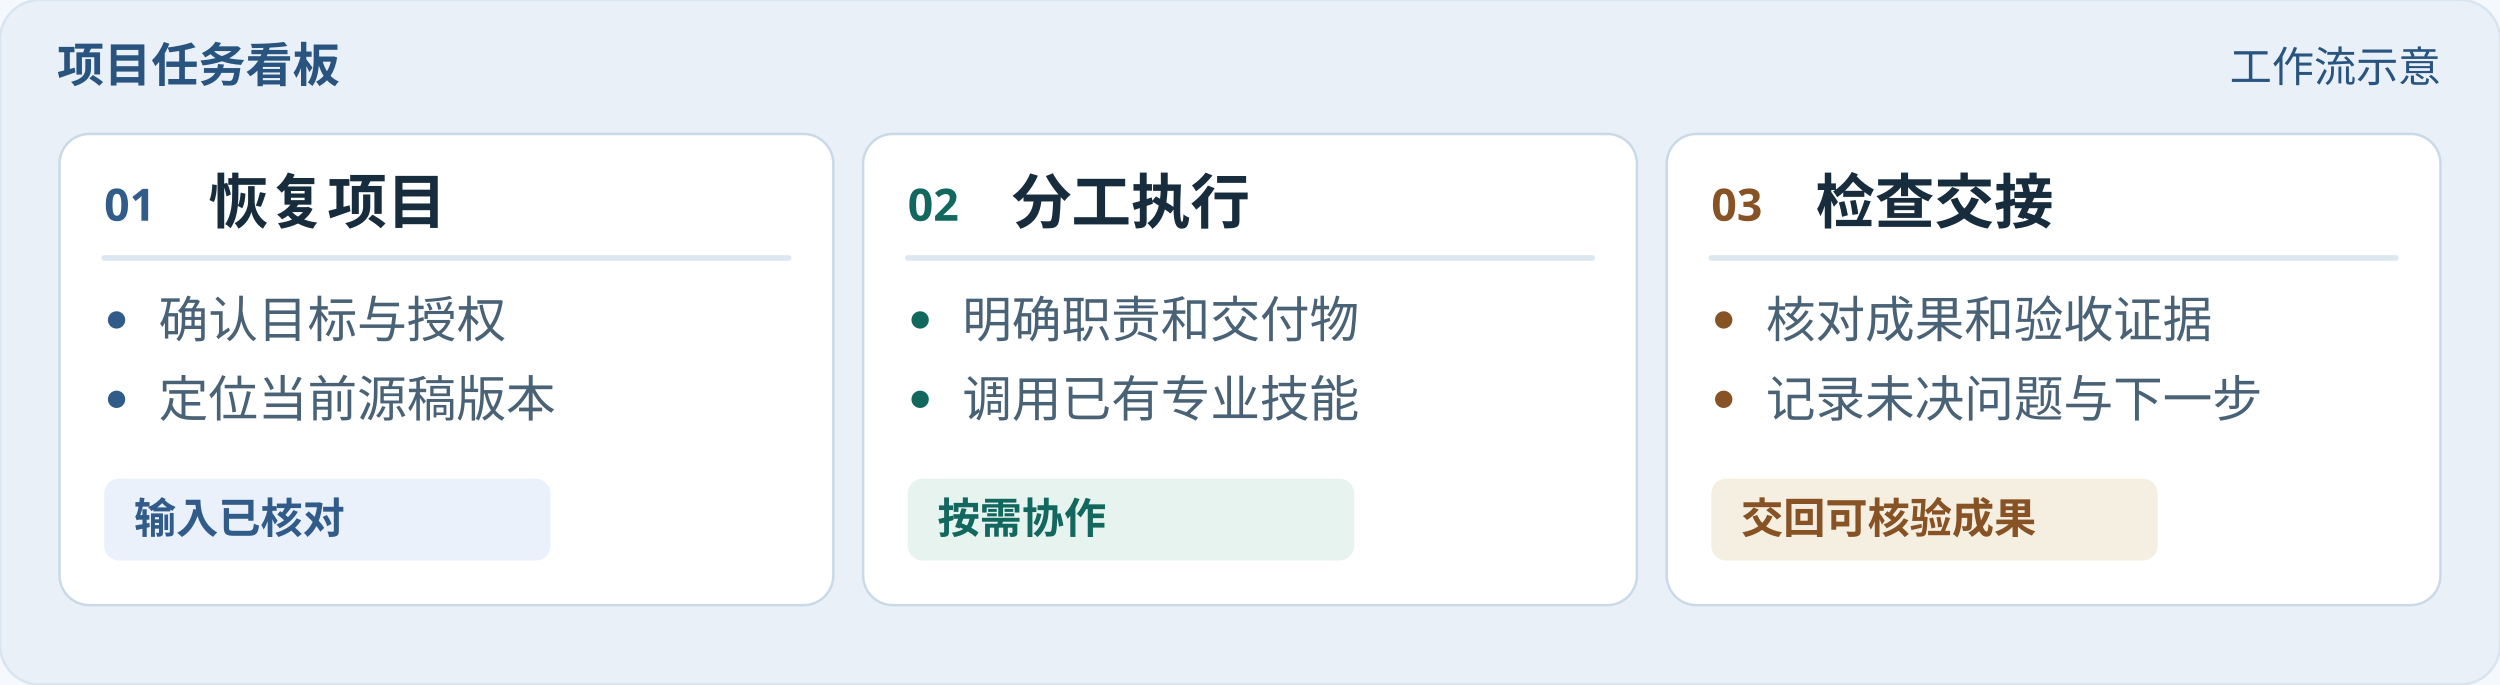
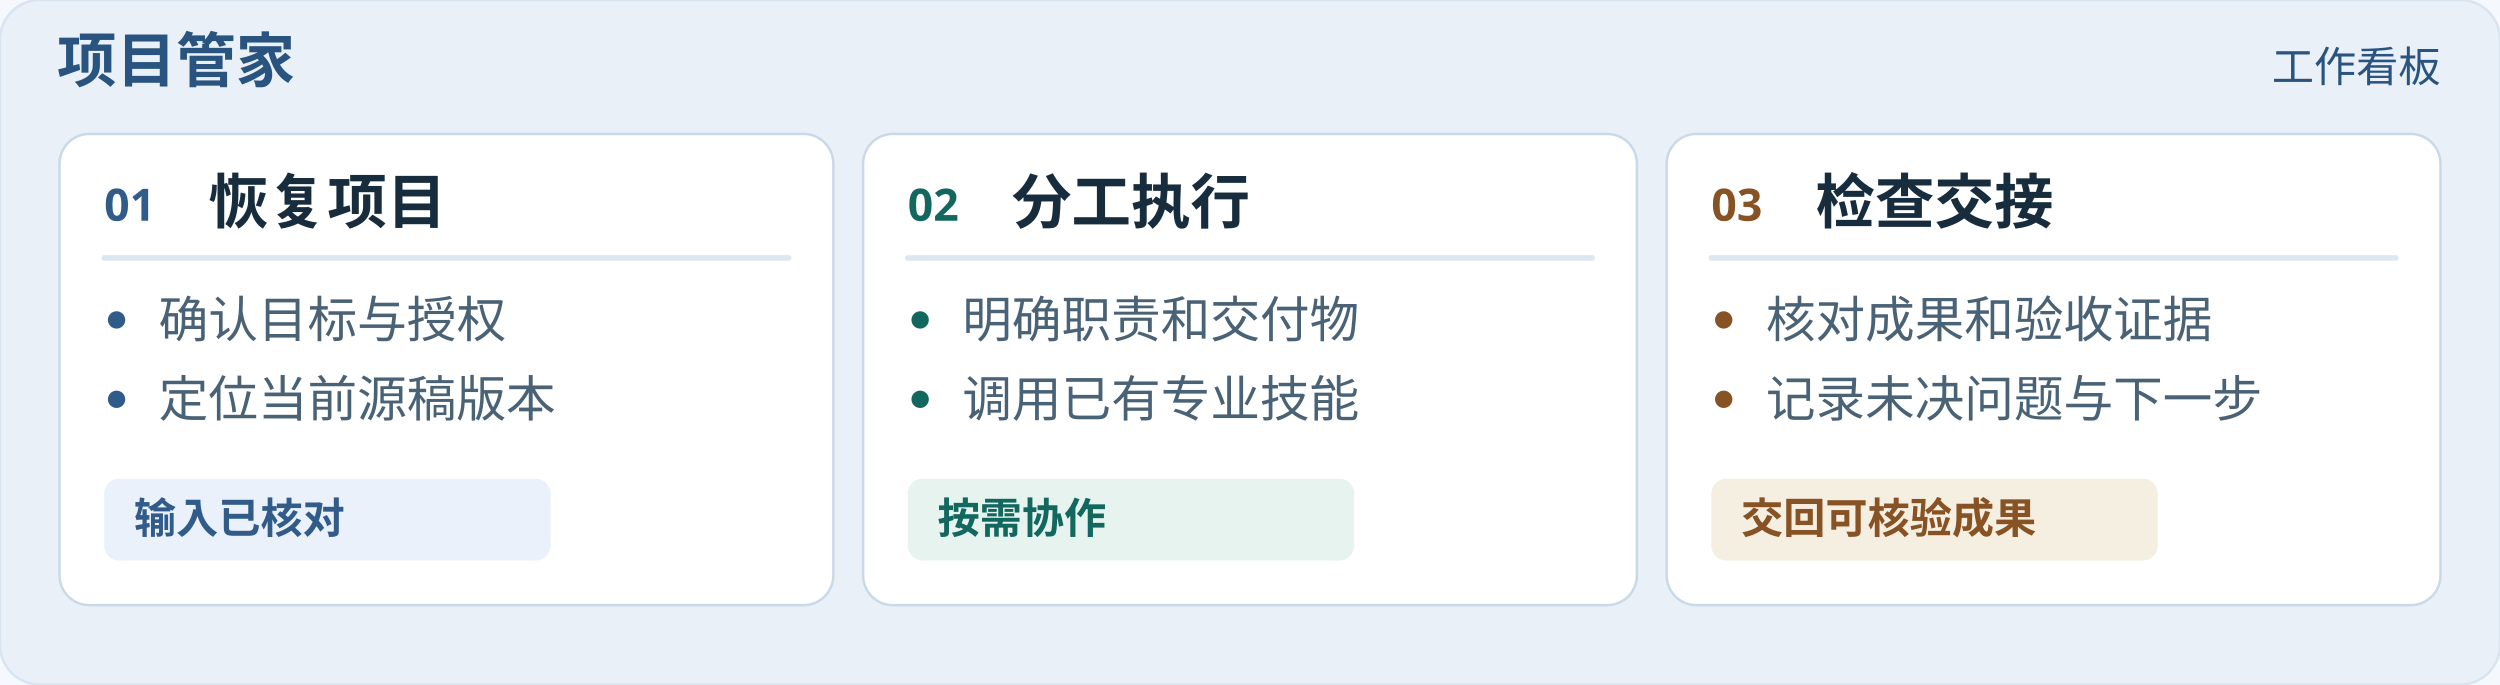
<svg xmlns="http://www.w3.org/2000/svg" width="1008" height="276" viewBox="408 22 1008 276" role="img">
  <defs>
    <marker id="tip" viewBox="0 0 10 10" refX="8" refY="5" markerWidth="5" markerHeight="5" orient="auto-start-reverse">
      <path d="M2 1 L8 5 L2 9" fill="none" stroke="#668C92" stroke-width="1.6" />
    </marker>
  </defs>
  <g font-family="Segoe UI, Microsoft YaHei, sans-serif">
    <rect x="1" y="1" width="1438" height="318" rx="20" fill="#F5F8FC" stroke="#D9E4E8" />
-     <text x="44" y="44" font-size="32" font-weight="730" fill="#172C3C" text-anchor="start">xualab</text>
    <path d="M45 65 H345" fill="none" stroke="#C4D5DE" stroke-width="2.25" stroke-linecap="round" stroke-linejoin="round" />
-     <text x="44" y="96" font-size="19" font-weight="650" fill="#28547F" text-anchor="start">首个技能 · 项目管家</text>
-     <text x="44" y="151" font-size="37" font-weight="700" fill="#172C3C" text-anchor="start">任务有负责人</text>
-     <text x="44" y="202" font-size="37" font-weight="700" fill="#172C3C" text-anchor="start">交接有依据</text>
-     <text x="45" y="261" font-size="20" font-weight="400" fill="#496276" text-anchor="start">用同一份任务状态推进工作</text>
    <rect x="408" y="22" width="1008" height="276" rx="16" fill="#EAF0F8" stroke="#D8E4F0" />
-     <text x="431" y="55" font-size="19" font-weight="650" fill="#28547F" text-anchor="start">项目任务看板</text>
-     <text x="1392" y="55" font-size="17" font-weight="500" fill="#28547F" text-anchor="end">工作流示意</text>
+     <text x="431" y="55" font-size="24" font-weight="650" fill="#28547F" text-anchor="start">项目管家</text>
+     <text x="1392" y="55" font-size="17" font-weight="500" fill="#28547F" text-anchor="end">工作看板</text>
    <rect x="432" y="76" width="312" height="190" rx="12" fill="#FFFFFF" stroke="#C9D9E7" />
    <text x="450" y="111" font-size="18" font-weight="650" fill="#315C8A" text-anchor="start">01</text>
    <text x="492" y="112" font-size="24" font-weight="700" fill="#172C3C" text-anchor="start">恢复项目</text>
    <path d="M450 126 H726" fill="none" stroke="#DCE7F0" stroke-width="2.25" stroke-linecap="round" stroke-linejoin="round" />
    <circle cx="455" cy="151" r="3.5" fill="#315C8A" />
    <text x="472" y="158" font-size="20" font-weight="500" fill="#496276" text-anchor="start">确认目标与授权</text>
    <circle cx="455" cy="183" r="3.5" fill="#315C8A" />
    <text x="472" y="190" font-size="20" font-weight="500" fill="#496276" text-anchor="start">定位当前源稿版本</text>
    <rect x="450" y="215" width="180" height="33" rx="6" fill="#EAF1FB" stroke="none" />
    <text x="462" y="237" font-size="17" font-weight="650" fill="#315C8A" text-anchor="start">输入已核对</text>
    <rect x="756" y="76" width="312" height="190" rx="12" fill="#FFFFFF" stroke="#C9D9E7" />
    <text x="774" y="111" font-size="18" font-weight="650" fill="#12675E" text-anchor="start">02</text>
    <text x="816" y="112" font-size="24" font-weight="700" fill="#172C3C" text-anchor="start">分工执行</text>
    <path d="M774 126 H1050" fill="none" stroke="#DCE7F0" stroke-width="2.25" stroke-linecap="round" stroke-linejoin="round" />
    <circle cx="779" cy="151" r="3.5" fill="#12675E" />
    <text x="796" y="158" font-size="20" font-weight="500" fill="#496276" text-anchor="start">明确职责和交付物</text>
    <circle cx="779" cy="183" r="3.5" fill="#12675E" />
    <text x="796" y="190" font-size="20" font-weight="500" fill="#496276" text-anchor="start">调用已有专业技能</text>
    <rect x="774" y="215" width="180" height="33" rx="6" fill="#E7F3EE" stroke="none" />
    <text x="786" y="237" font-size="17" font-weight="650" fill="#12675E" text-anchor="start">按需协作</text>
    <rect x="1080" y="76" width="312" height="190" rx="12" fill="#FFFFFF" stroke="#C9D9E7" />
    <text x="1098" y="111" font-size="18" font-weight="650" fill="#875224" text-anchor="start">03</text>
    <text x="1140" y="112" font-size="24" font-weight="700" fill="#172C3C" text-anchor="start">检查交接</text>
    <path d="M1098 126 H1374" fill="none" stroke="#DCE7F0" stroke-width="2.25" stroke-linecap="round" stroke-linejoin="round" />
    <circle cx="1103" cy="151" r="3.5" fill="#875224" />
    <text x="1120" y="158" font-size="20" font-weight="500" fill="#496276" text-anchor="start">核对成果和验收证据</text>
    <circle cx="1103" cy="183" r="3.5" fill="#875224" />
    <text x="1120" y="190" font-size="20" font-weight="500" fill="#496276" text-anchor="start">记录未决问题与下一步</text>
    <rect x="1098" y="215" width="180" height="33" rx="6" fill="#F5EFE2" stroke="none" />
    <text x="1110" y="237" font-size="17" font-weight="650" fill="#875224" text-anchor="start">交回可核验成果</text>
  </g>
</svg>
